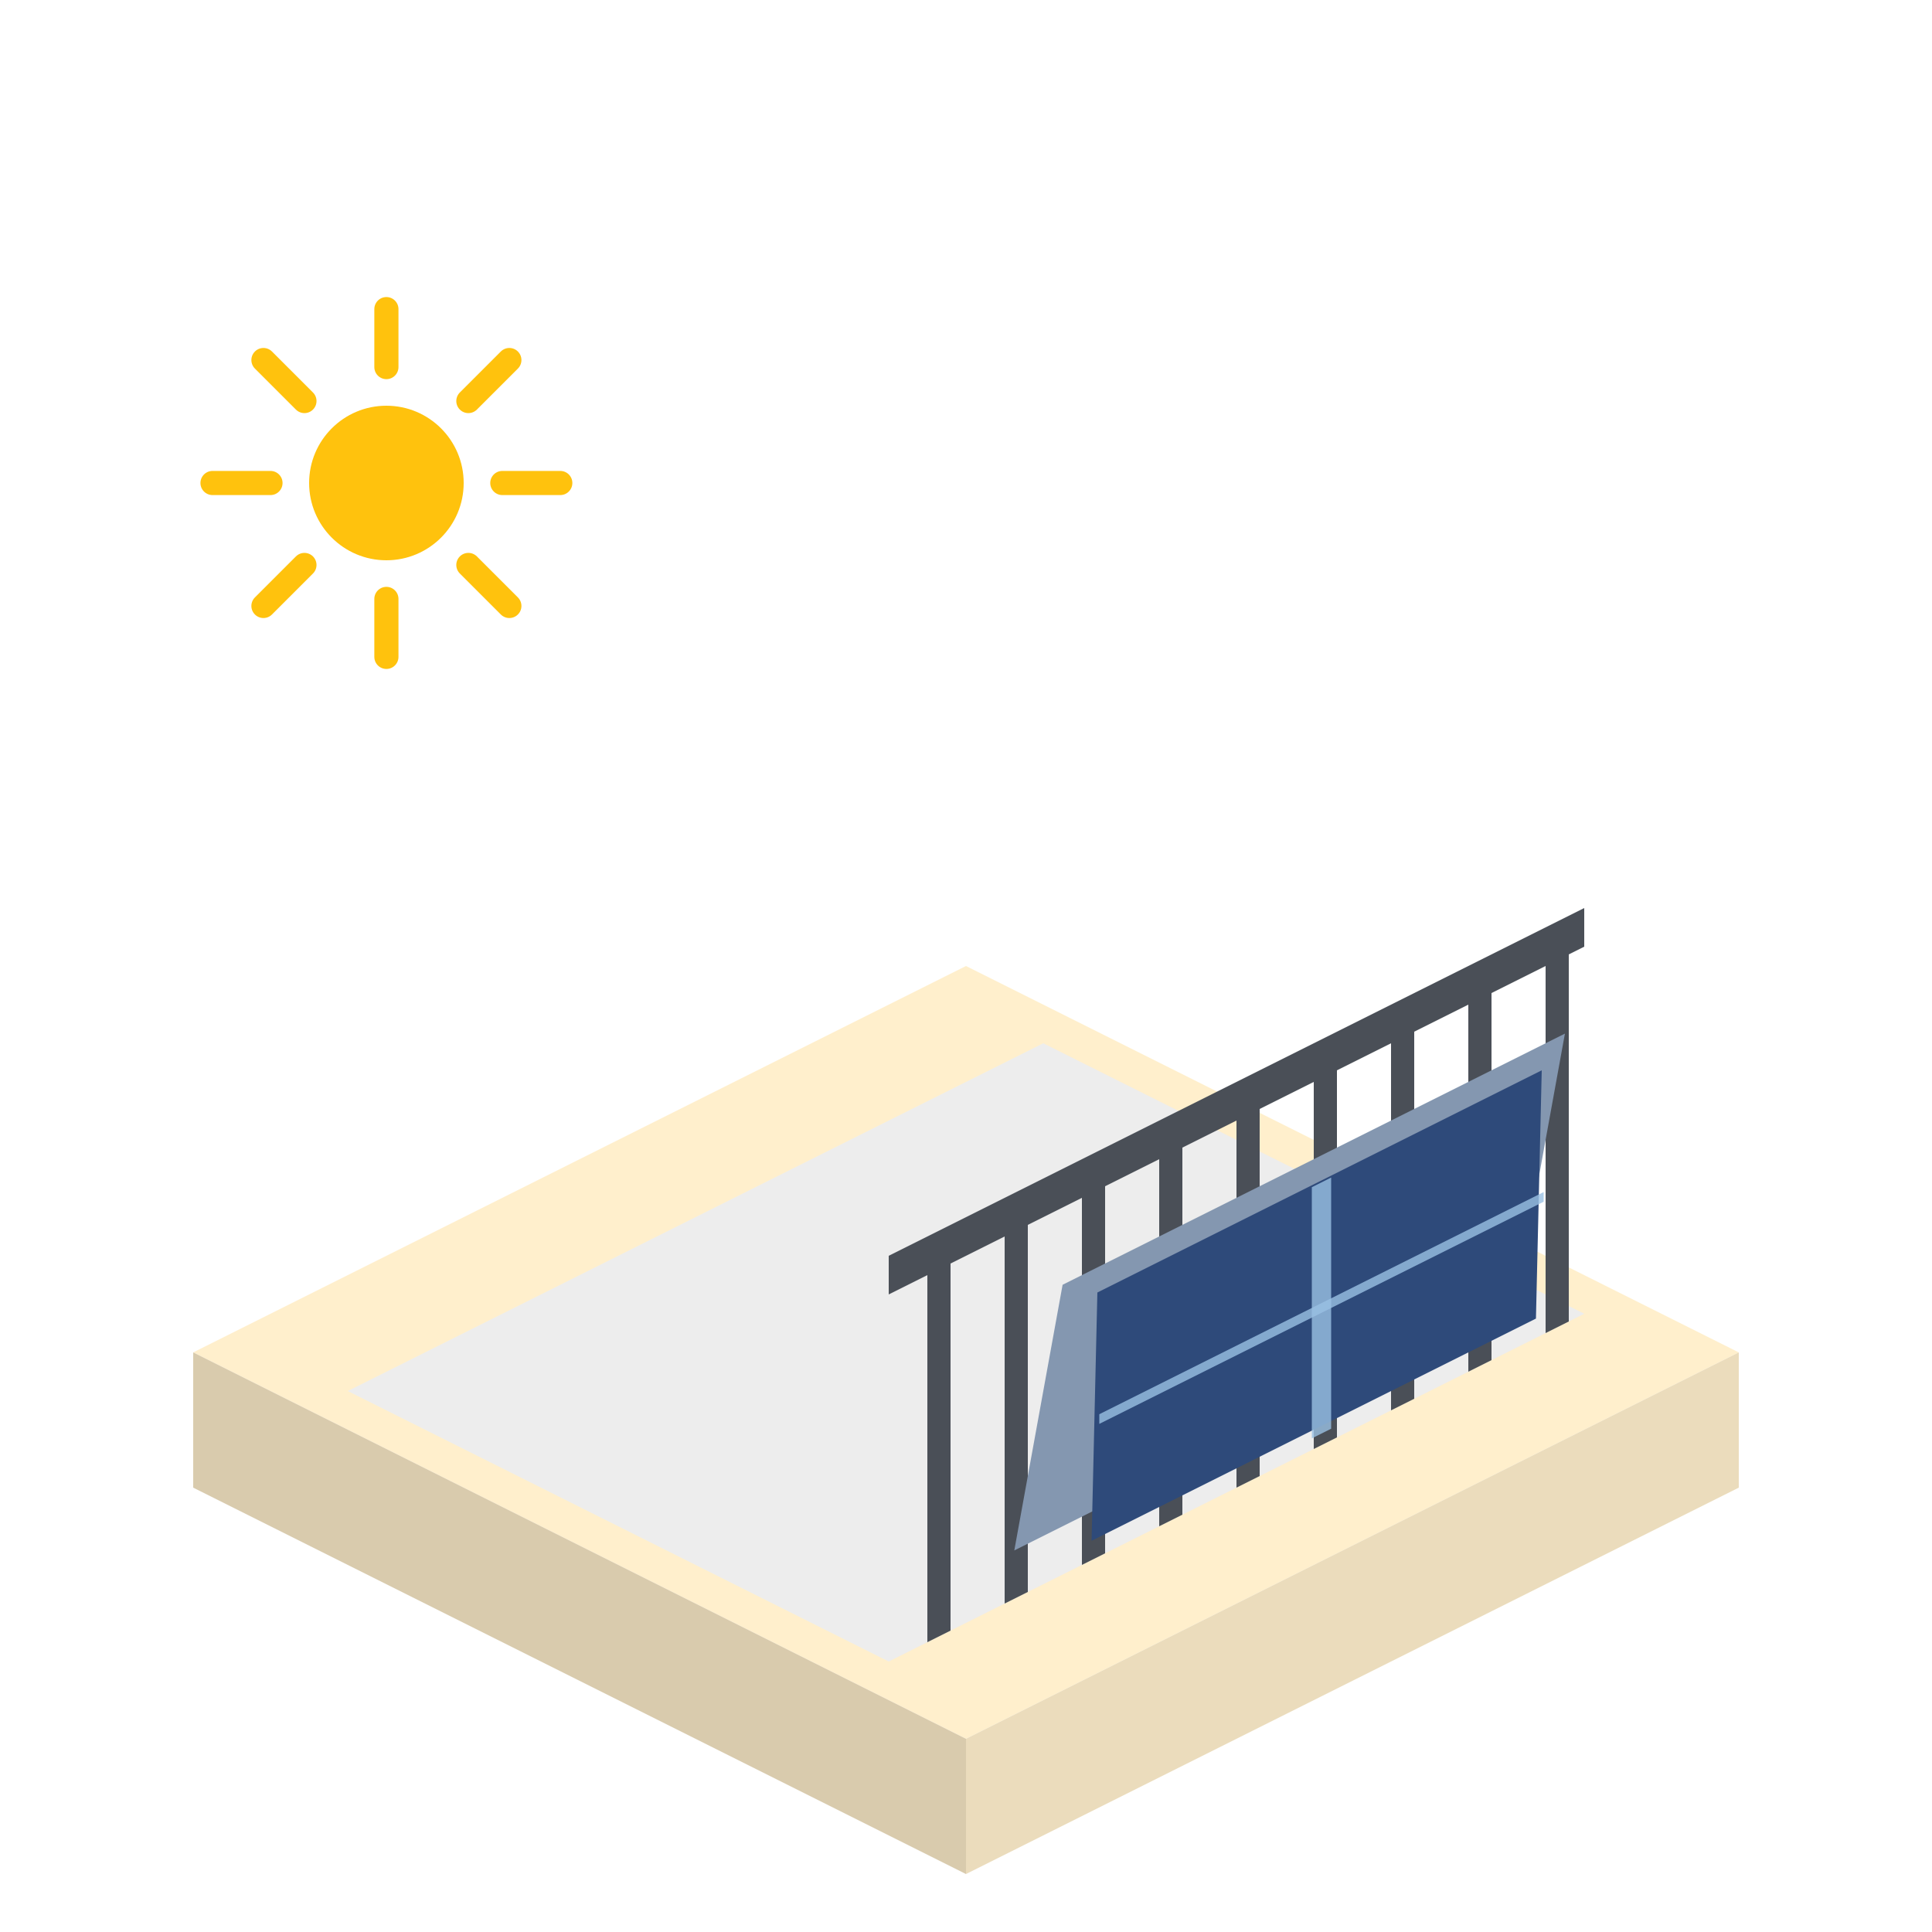
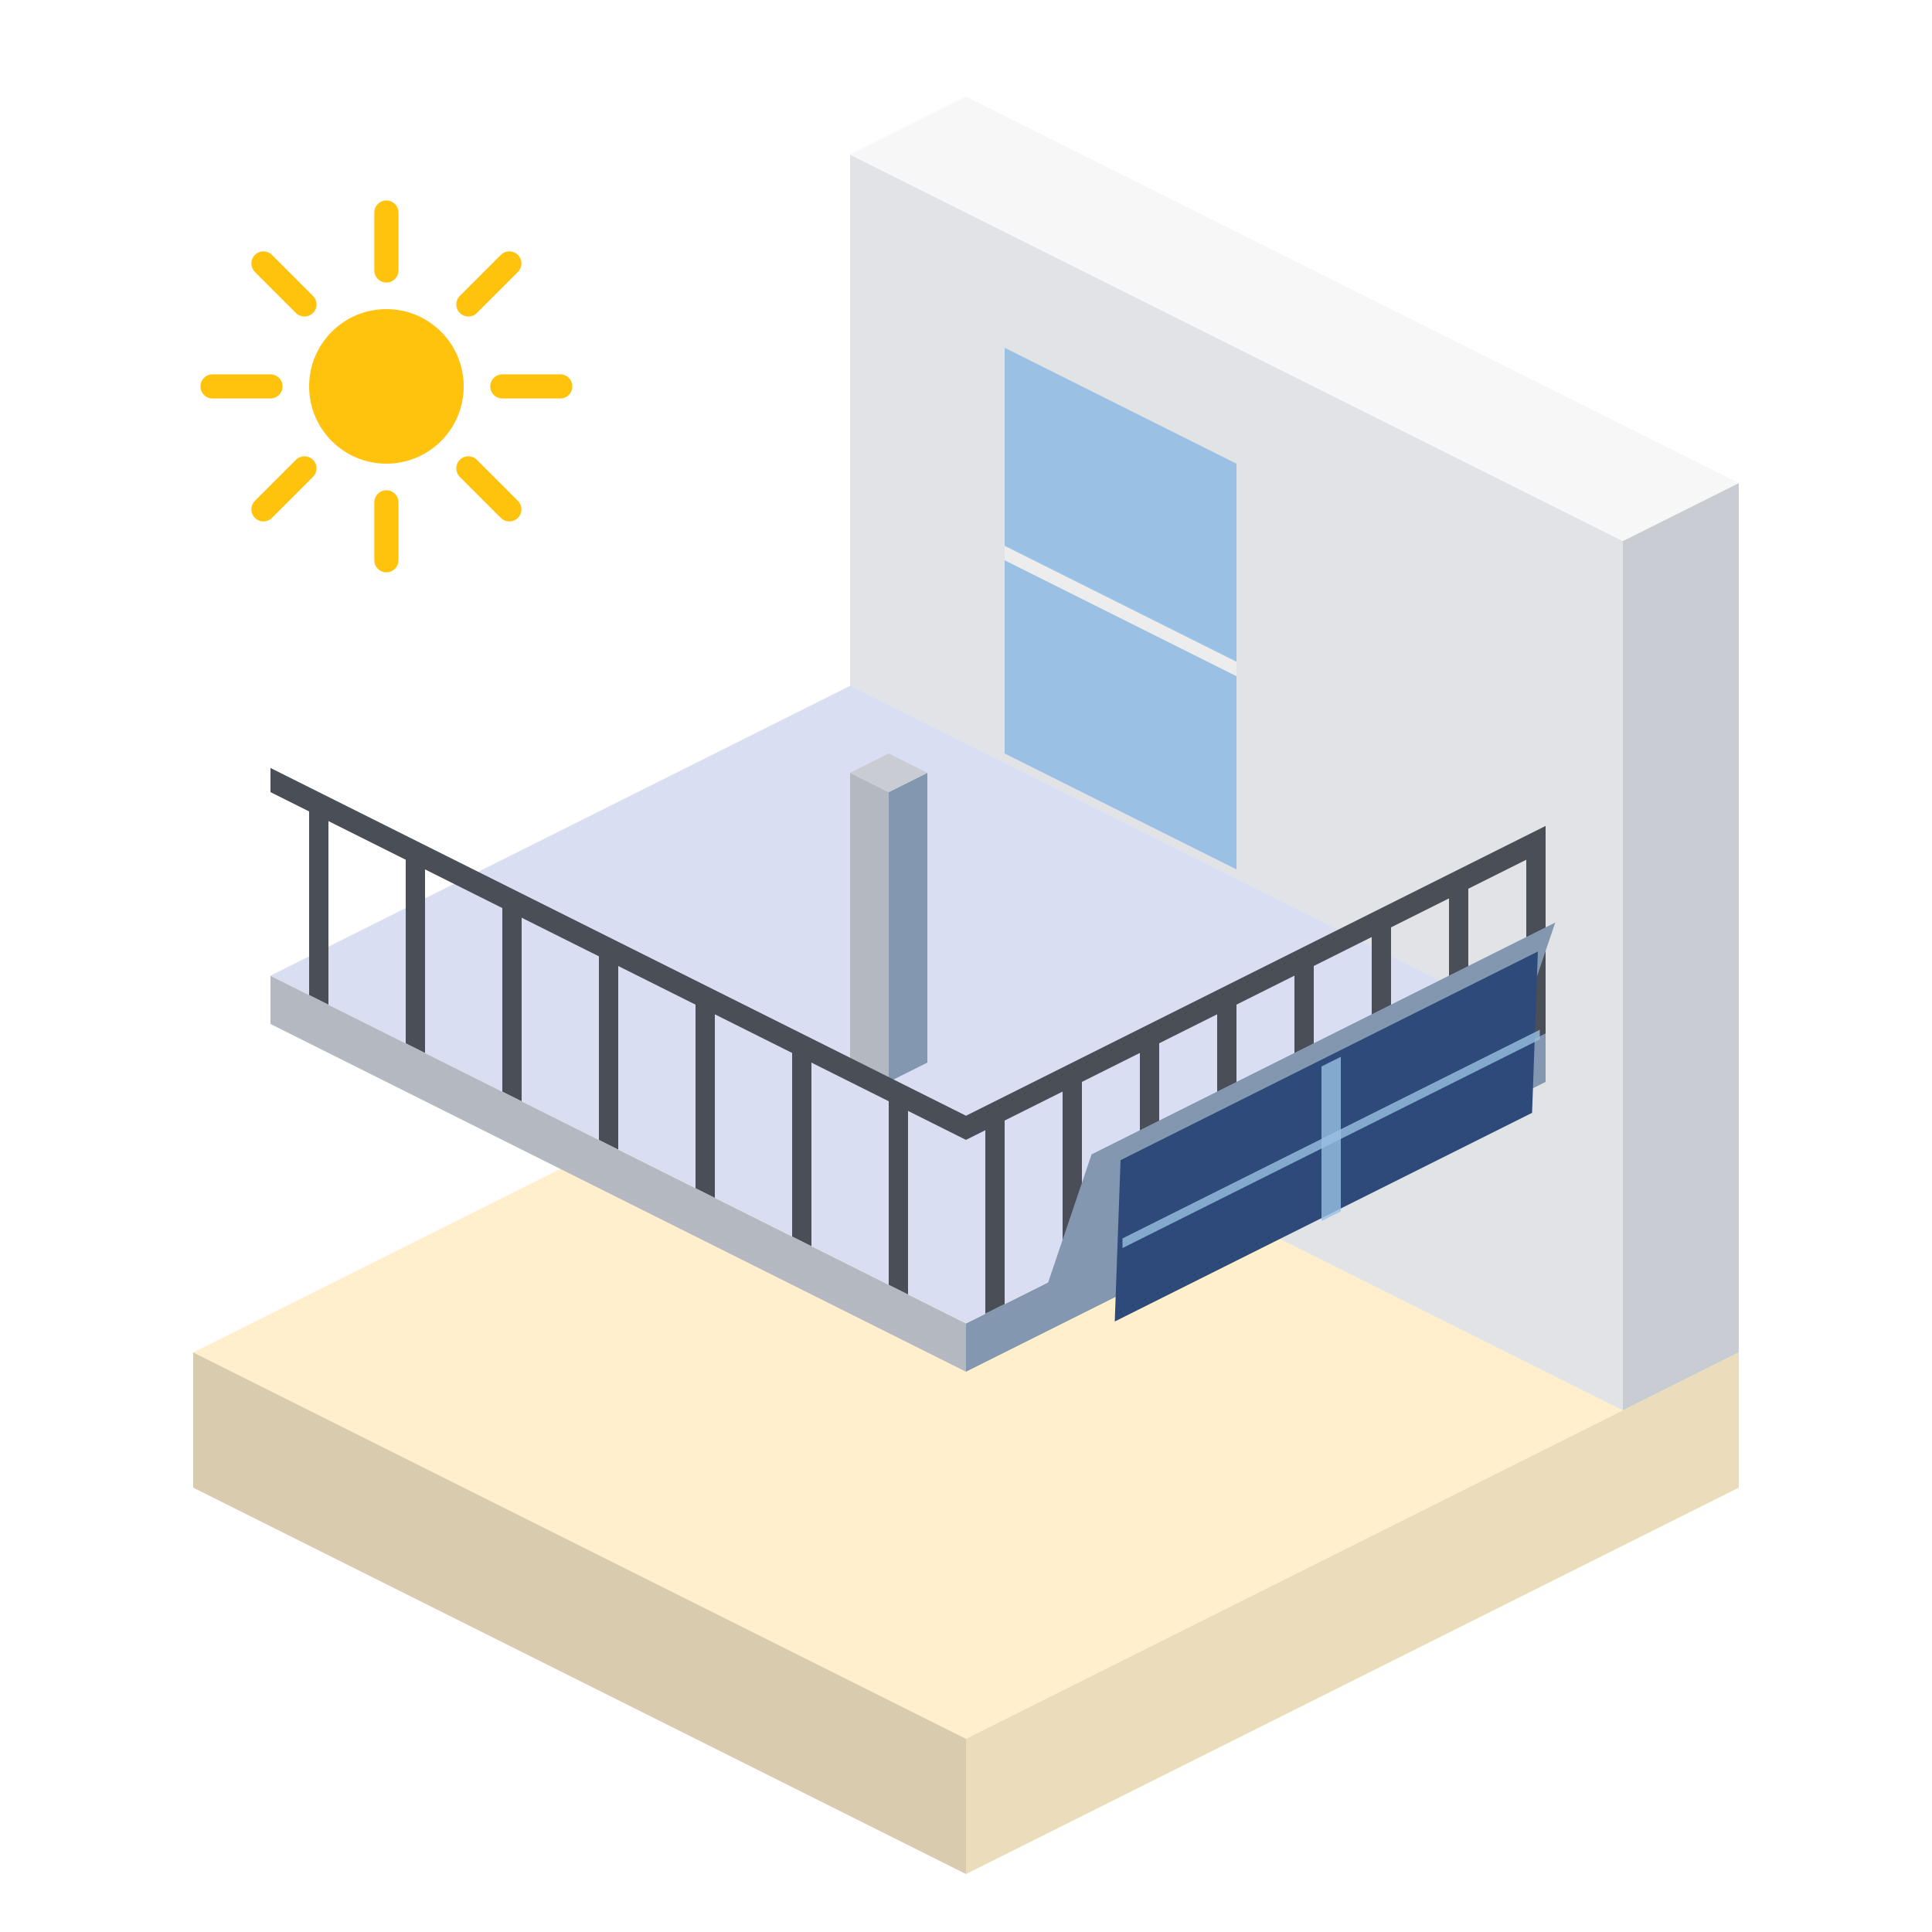
<svg xmlns="http://www.w3.org/2000/svg" viewBox="0 0 200 200">
  <polygon points="20.0,140.0 100.0,100.0 180.0,140.0 100.0,180.0" fill="#FFEFCC" />
  <polygon points="20.0,140.0 100.0,180.0 100.0,194.0 20.0,154.0" fill="#D9CBAD" />
  <polygon points="100.0,180.0 180.0,140.0 180.0,154.0 100.0,194.0" fill="#EBDCBC" />
-   <polygon points="36.0,144.0 108.0,108.0 164.0,136.0 92.0,172.0" fill="#EDEDED" />
-   <polygon points="96.0,170.0 98.4,168.8 98.4,128.8 96.0,130.0" fill="#4A4F57" />
-   <polygon points="104.0,166.0 106.4,164.8 106.4,124.8 104.0,126.0" fill="#4A4F57" />
-   <polygon points="112.0,162.0 114.4,160.8 114.4,120.8 112.0,122.0" fill="#4A4F57" />
-   <polygon points="120.0,158.0 122.4,156.8 122.4,116.8 120.0,118.0" fill="#4A4F57" />
-   <polygon points="128.0,154.0 130.4,152.8 130.4,112.8 128.0,114.0" fill="#4A4F57" />
-   <polygon points="136.0,150.0 138.4,148.8 138.4,108.8 136.0,110.0" fill="#4A4F57" />
-   <polygon points="144.0,146.0 146.4,144.8 146.4,104.8 144.0,106.0" fill="#4A4F57" />
-   <polygon points="152.0,142.0 154.4,140.8 154.4,100.8 152.0,102.0" fill="#4A4F57" />
-   <polygon points="160.0,138.0 162.4,136.8 162.4,96.8 160.0,98.0" fill="#4A4F57" />
-   <polygon points="92.0,134.0 164.0,98.0 164.0,94.0 92.0,130.0" fill="#4A4F57" />
-   <polygon points="105.0,160.5 157.0,134.5 162.0,107.0 110.0,133.0" fill="#8497B0" />
-   <polygon points="113.0,159.5 159.0,136.5 159.6,110.8 113.6,133.8" fill="#2E4A7A" />
-   <polygon points="135.8,148.9 137.8,147.9 137.8,121.9 135.8,122.9" fill="#9AC1E4" opacity=".8" />
-   <polygon points="113.8,147.4 159.8,124.4 159.8,123.4 113.8,146.4" fill="#9AC1E4" opacity=".8" />
+   <polygon points="88.0,106.0 168.0,146.0 168.0,56.0 88.0,16.0" fill="#E2E3E6" />
+   <polygon points="168.0,146.0 180.0,140.0 180.0,50.0 168.0,56.0" fill="#C9CCD3" />
+   <polygon points="88.0,16.0 100.0,10.0 180.0,50.0 168.0,56.0" fill="#F7F7F7" />
+   <polygon points="104.0,78.0 128.0,90.0 128.0,48.0 104.0,36.0" fill="#9AC1E4" />
+   <polygon points="104.0,58.0 128.0,70.0 128.0,68.5 104.0,56.5" fill="#EDEDED" />
+   <polygon points="28.0,106.0 100.0,142.0 100.0,137.0 28.0,101.0" fill="#B4B8C0" />
+   <polygon points="100.0,142.0 160.0,112.0 160.0,107.0 100.0,137.0" fill="#8497B0" />
+   <polygon points="28.0,101.0 88.0,71.0 160.0,107.0 100.0,137.0" fill="#D9DEF2" />
+   <polygon points="88.0,110.0 92.0,112.0 92.0,82.0 88.0,80.0" fill="#B4B8C0" />
+   <polygon points="92.0,112.0 96.0,110.0 96.0,80.0 92.0,82.0" fill="#8497B0" />
+   <polygon points="88.0,80.0 92.0,78.0 96.0,80.0 92.0,82.0" fill="#C9CCD3" />
+   <polygon points="102.0,136.0 104.0,135.0 104.0,115.0 102.0,116.0" fill="#4A4F57" />
+   <polygon points="110.0,132.0 112.0,131.0 112.0,111.0 110.0,112.0" fill="#4A4F57" />
+   <polygon points="118.0,128.0 120.0,127.0 120.0,107.0 118.0,108.0" fill="#4A4F57" />
+   <polygon points="126.0,124.0 128.0,123.0 128.0,103.0 126.0,104.0" fill="#4A4F57" />
+   <polygon points="134.0,120.0 136.0,119.0 136.0,99.0 134.0,100.0" fill="#4A4F57" />
+   <polygon points="142.0,116.0 144.0,115.0 144.0,95.0 142.0,96.0" fill="#4A4F57" />
+   <polygon points="150.0,112.0 152.0,111.0 152.0,91.0 150.0,92.0" fill="#4A4F57" />
+   <polygon points="158.0,108.0 160.0,107.0 160.0,87.0 158.0,88.0" fill="#4A4F57" />
+   <polygon points="100.0,118.0 160.0,88.0 160.0,85.5 100.0,115.5" fill="#4A4F57" />
+   <polygon points="32.0,103.0 34.0,104.0 34.0,84.0 32.0,83.0" fill="#4A4F57" />
+   <polygon points="42.0,108.0 44.0,109.0 44.0,89.0 42.0,88.0" fill="#4A4F57" />
+   <polygon points="52.0,113.0 54.0,114.0 54.0,94.0 52.0,93.0" fill="#4A4F57" />
+   <polygon points="62.0,118.0 64.0,119.0 64.0,99.0 62.0,98.0" fill="#4A4F57" />
+   <polygon points="72.0,123.0 74.0,124.0 74.0,104.0 72.0,103.0" fill="#4A4F57" />
+   <polygon points="82.0,128.0 84.0,129.0 84.0,109.0 82.0,108.0" fill="#4A4F57" />
+   <polygon points="92.0,133.0 94.0,134.0 94.0,114.0 92.0,113.0" fill="#4A4F57" />
+   <polygon points="28.0,82.0 100.0,118.0 100.0,115.5 28.0,79.5" fill="#4A4F57" />
+   <polygon points="107.2,136.6 155.2,112.6 161.0,95.5 113.0,119.5" fill="#8497B0" />
+   <polygon points="115.4,136.8 158.6,115.2 159.2,98.5 116.0,120.1" fill="#2E4A7A" />
+   <polygon points="136.8,126.4 138.8,125.4 138.8,109.4 136.8,110.4" fill="#9AC1E4" opacity=".8" />
+   <polygon points="116.2,129.2 159.4,107.6 159.4,106.6 116.2,128.2" fill="#9AC1E4" opacity=".8" />
  <g stroke="#FFC20D" stroke-width="2.5" stroke-linecap="round">
-     <line x1="52.0" y1="50.0" x2="58.0" y2="50.0" />
-     <line x1="48.485" y1="58.485" x2="52.728" y2="62.728" />
-     <line x1="40.0" y1="62.0" x2="40.0" y2="68.0" />
-     <line x1="31.515" y1="58.485" x2="27.272" y2="62.728" />
-     <line x1="28.0" y1="50.0" x2="22.0" y2="50.0" />
-     <line x1="31.515" y1="41.515" x2="27.272" y2="37.272" />
-     <line x1="40.0" y1="38.0" x2="40.0" y2="32.0" />
-     <line x1="48.485" y1="41.515" x2="52.728" y2="37.272" />
+     <line x1="52.0" y1="40.0" x2="58.0" y2="40.0" />
+     <line x1="48.485" y1="48.485" x2="52.728" y2="52.728" />
+     <line x1="40.0" y1="52.0" x2="40.0" y2="58.0" />
+     <line x1="31.515" y1="48.485" x2="27.272" y2="52.728" />
+     <line x1="28.0" y1="40.0" x2="22.0" y2="40.0" />
+     <line x1="31.515" y1="31.515" x2="27.272" y2="27.272" />
+     <line x1="40.0" y1="28.0" x2="40.0" y2="22.0" />
+     <line x1="48.485" y1="31.515" x2="52.728" y2="27.272" />
  </g>
-   <circle cx="40" cy="50" r="8" fill="#FFC20D" />
+   <circle cx="40" cy="40" r="8" fill="#FFC20D" />
</svg>
